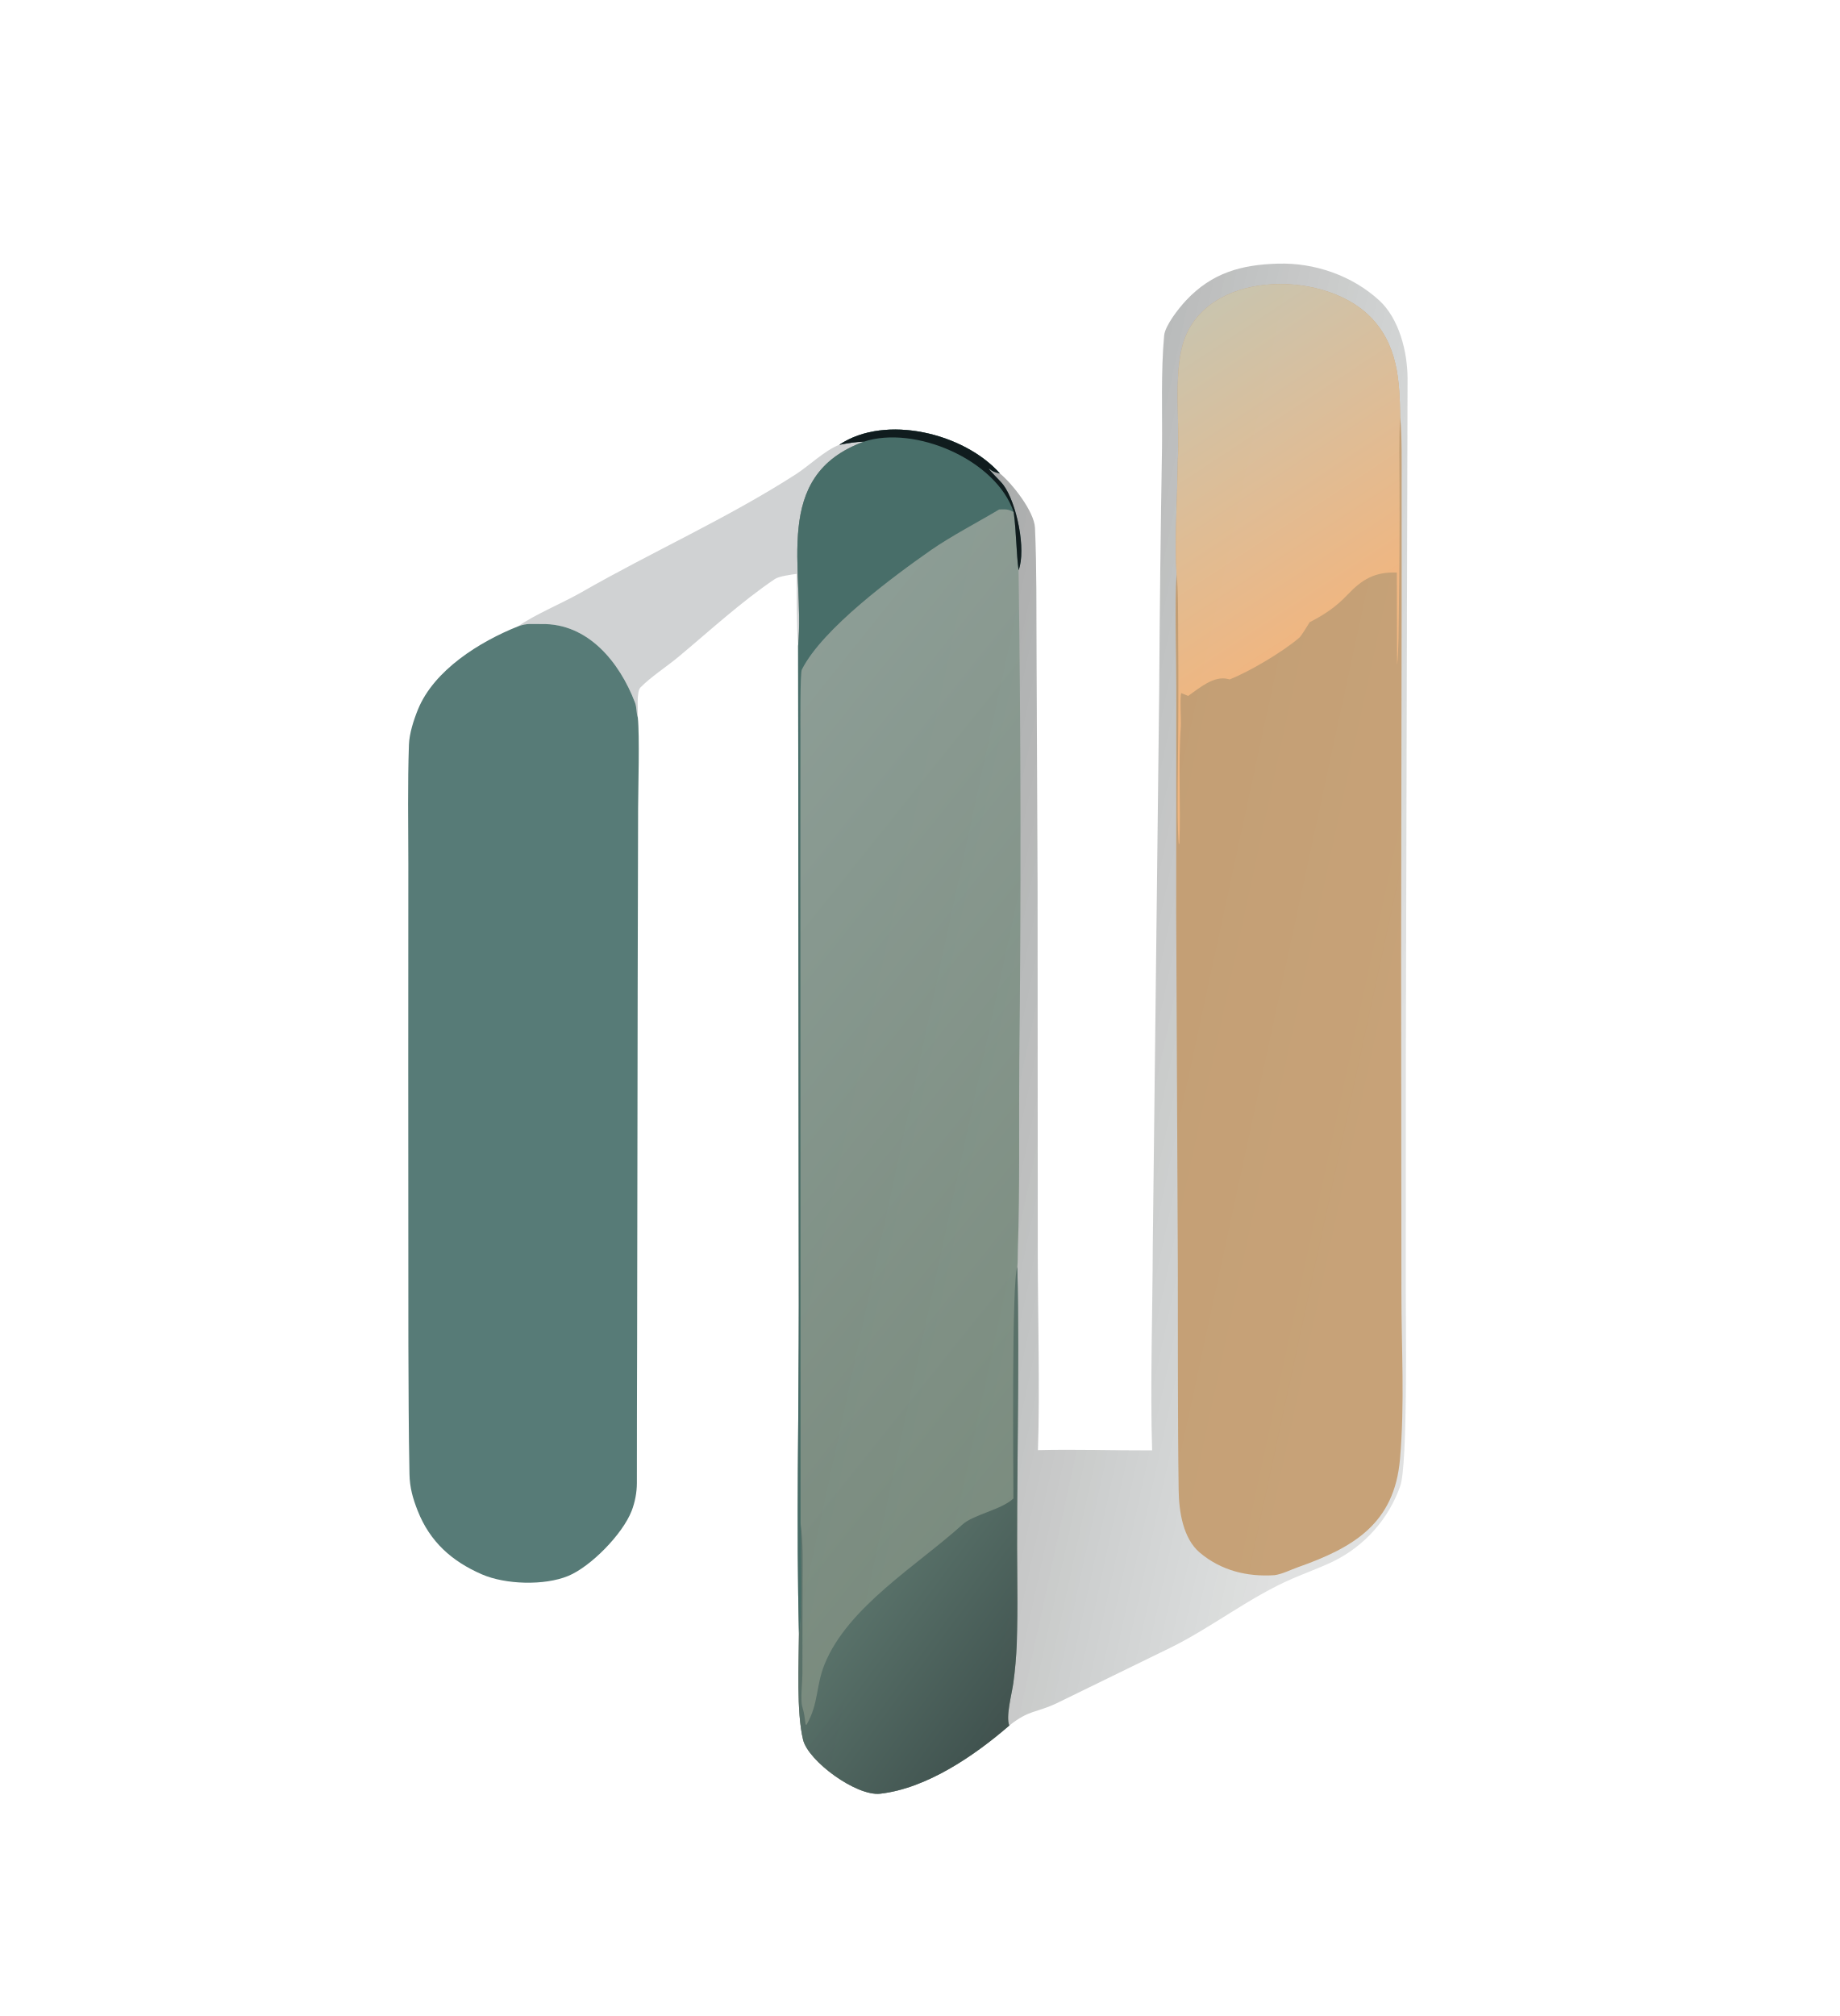
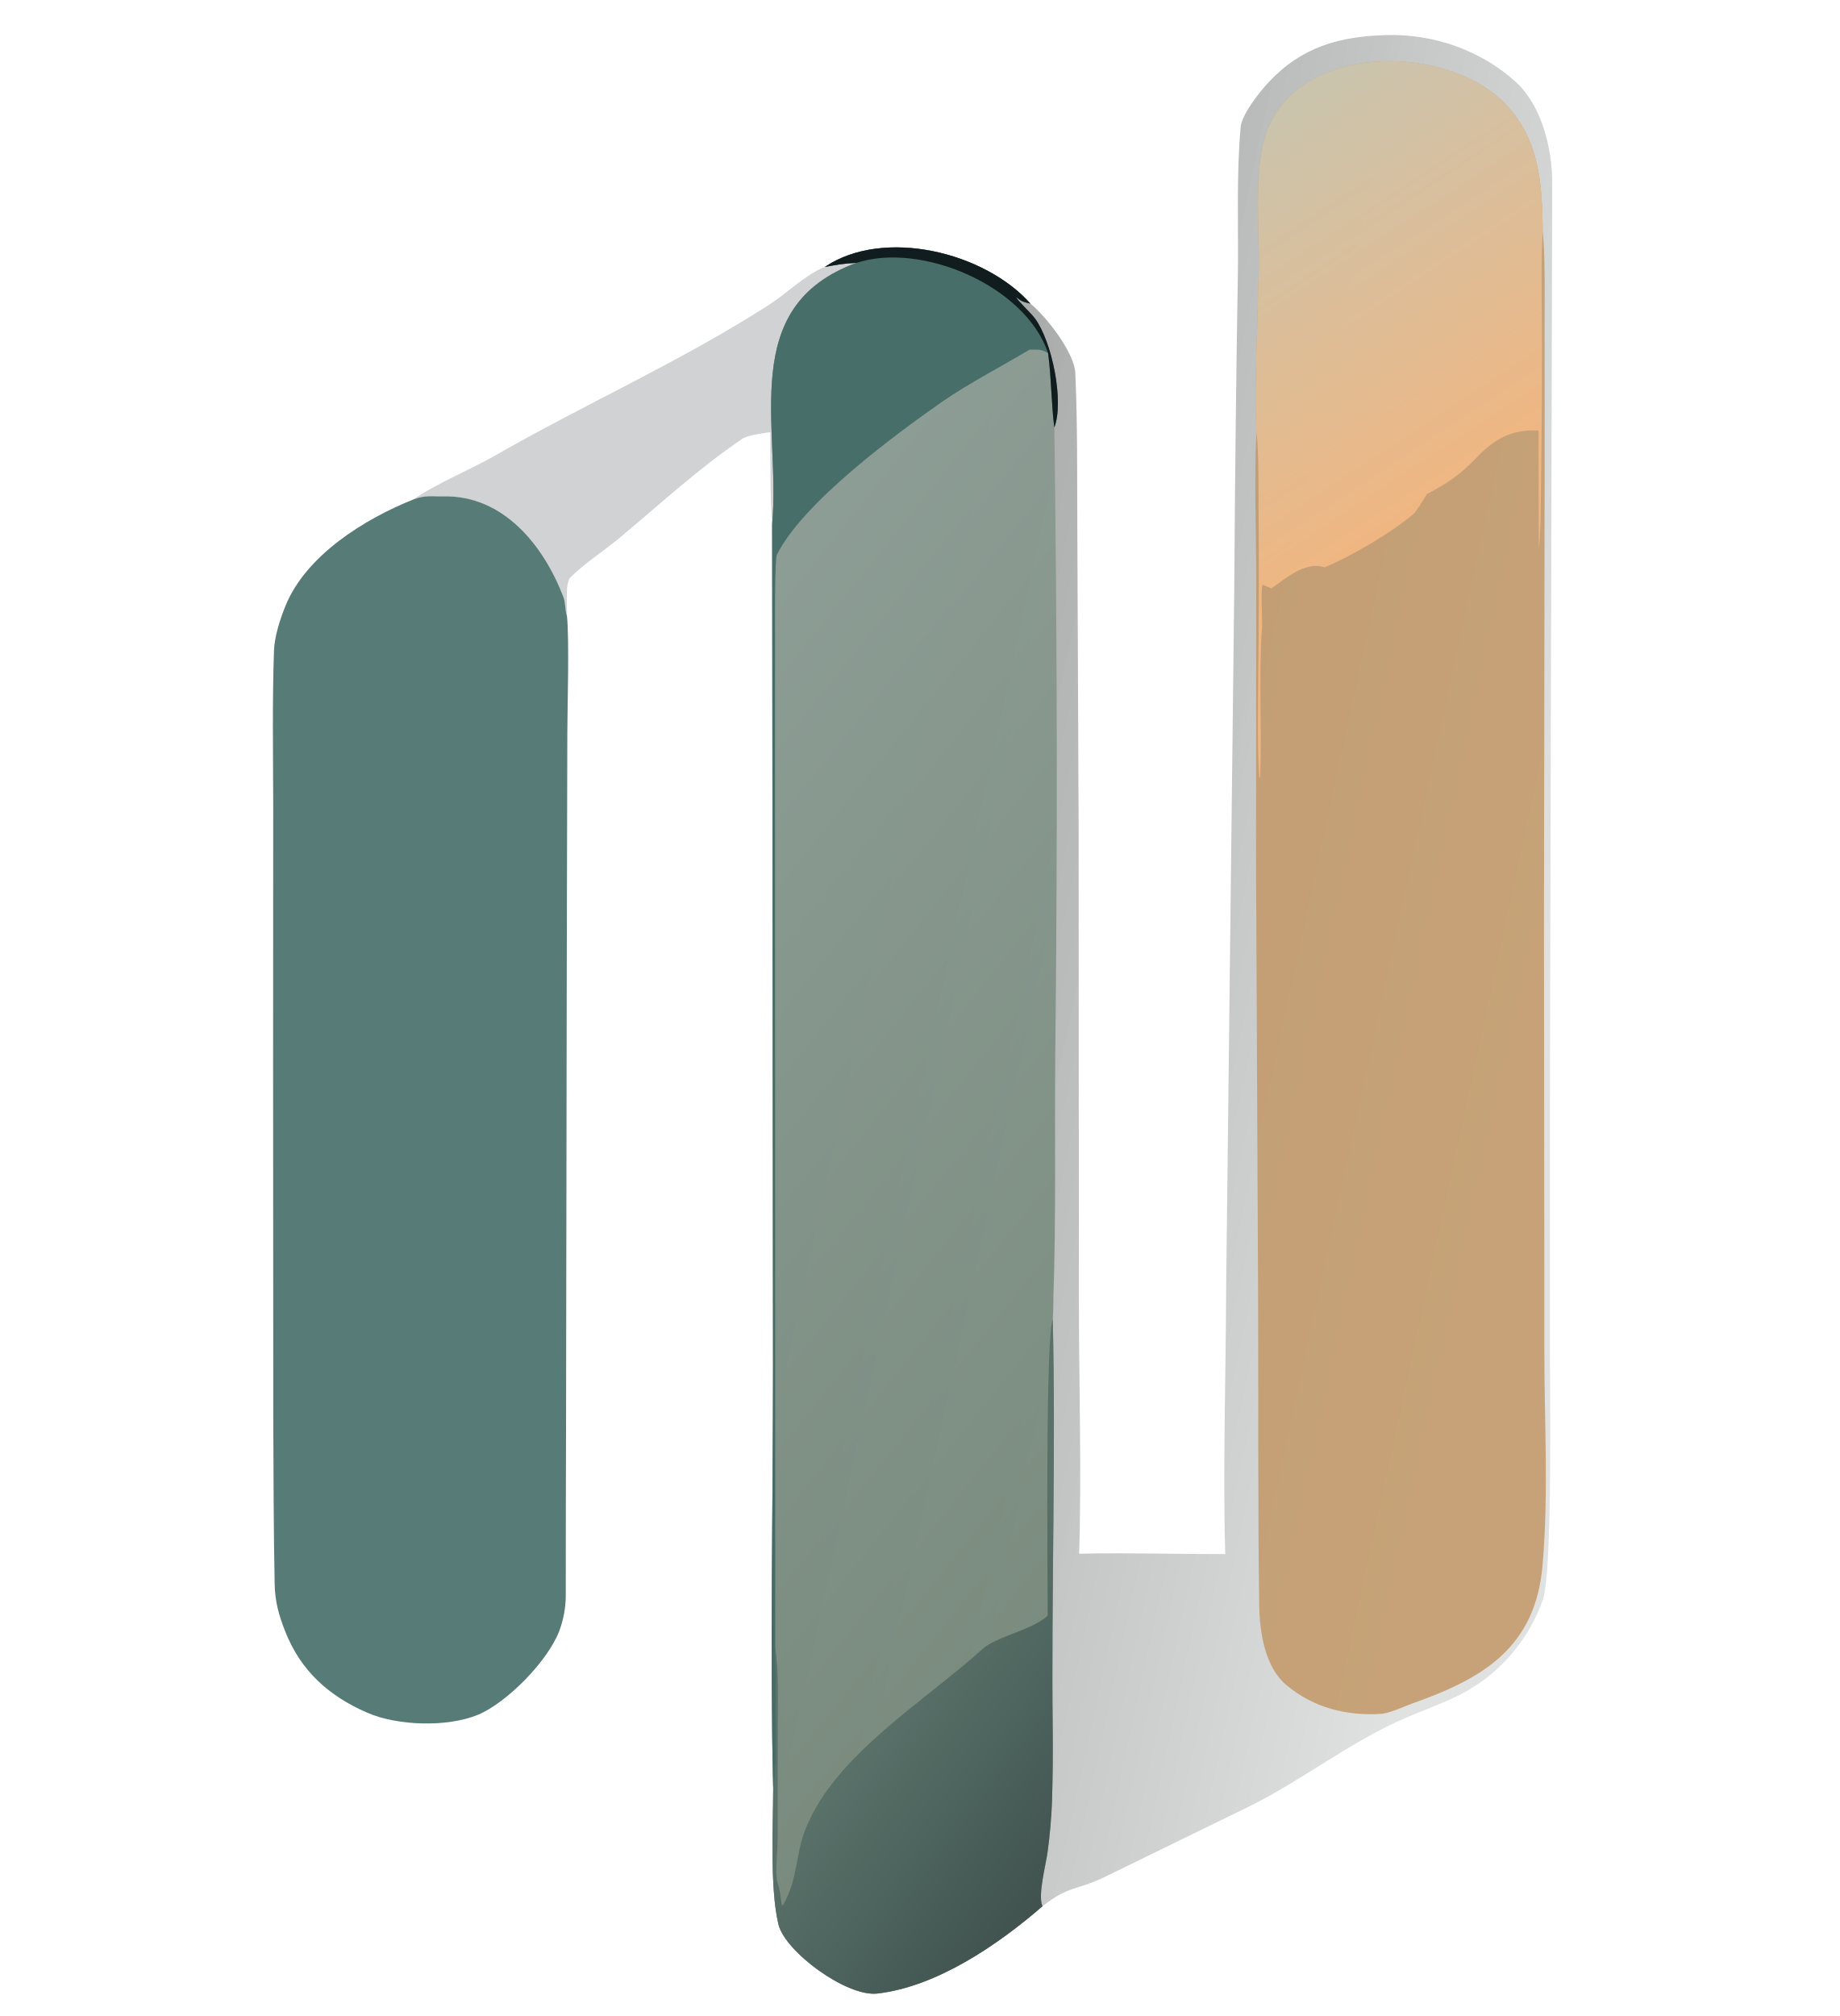
- <svg xmlns="http://www.w3.org/2000/svg" width="292" height="320" display="block" version="1.1" viewBox="0 0 1168 1280">
+ <svg xmlns="http://www.w3.org/2000/svg" width="292" height="320" display="block" version="1.1" viewBox="150 150 860 1000">
  <defs>
    <linearGradient id="d" x1="853.014" x2="739.621" y1="386.342" y2="213.925" gradientUnits="userSpaceOnUse">
      <stop class="stop0" offset="0" stop-color="#f6ba83DD" stop-opacity="1" />
      <stop class="stop1" offset="1" stop-color="#cbcab7DD" stop-opacity="1" />
    </linearGradient>
    <linearGradient id="c" x1="644.939" x2="551.717" y1="1081.54" y2="1012.71" gradientUnits="userSpaceOnUse">
      <stop class="stop0" offset="0" stop-color="#384a48DD" stop-opacity="1" />
      <stop class="stop1" offset="1" stop-color="#546d66DD" stop-opacity="1" />
    </linearGradient>
    <linearGradient id="b" x1="734.69" x2="395.79" y1="836.697" y2="564.843" gradientUnits="userSpaceOnUse">
      <stop class="stop0" offset="0" stop-color="#708475DD" stop-opacity="1" />
      <stop class="stop1" offset="1" stop-color="#899b92DD" stop-opacity="1" />
    </linearGradient>
    <linearGradient id="a" x1="563.086" x2="887.129" y1="593.187" y2="663.112" gradientUnits="userSpaceOnUse">
      <stop class="stop0" offset="0" stop-color="rgb(7 11 11 / 0.35)" />
      <stop class="stop1" offset="1" stop-color="rgb(46 55 54 / 0.15)" />
    </linearGradient>
  </defs>
  <path fill="url(#a)" d="M731.587 920.864C730.322 880.632 731.89 831.958 732.003 791.028L736.067 440.323Q736.547 362.353 737.868 284.395C738.128 261.193 737.113 236.11 739.219 213.071C739.799 206.726 748.466 195.709 753.15 190.722C769.632 173.174 788.257 168.048 811.551 167.39C834.787 166.734 858.52 174.933 875.772 190.712C888.46 202.318 893.72 223.352 893.787 240.171L892.7 671.974L892.652 818.97C892.638 838.478 893.995 929.868 889.145 943.511A84.48 84.48 0 0 1 846.638 991.346C838.407 995.298 829.349 998.563 820.907 1002.2C793.687 1013.92 769.802 1033.05 743.4 1046.08L671.18 1081.33C657.882 1087.67 653.747 1085.37 640.892 1095.58C618.888 1114.65 588.591 1135.44 558.962 1138.86C543.829 1140.61 513.249 1118.18 509.95 1104.6C505.659 1086.93 507.267 1056.06 507.325 1037.38C505.662 970.23 507.241 896.124 507.244 828.485L506.802 410.089C511.24 361.568 489.105 302.137 548.632 280.395C542.576 280.608 538.826 281.343 532.94 282.413C562.236 262.727 612.3 275.11 634.902 300.587C642.545 306.796 656.755 324.658 657.214 335.179C658.328 360.652 658.072 387.098 658.198 412.6L658.853 562.267L658.976 797.012C659.02 835.854 660.359 882.491 659.085 920.709C682.721 920.124 707.697 920.931 731.587 920.864Z" />
  <path fill="url(#b)" d="M532.94 282.413C562.236 262.727 612.3 275.11 634.902 300.587C631.603 299.854 630.52 299.556 627.892 297.422C628.237 298.822 635.074 305.155 637.073 307.82C645.645 319.251 651.725 349.117 646.788 362.027A12438 12438 0 0 1 647.243 674.572C646.924 714.022 647.661 753.455 646.342 792.895C646.219 796.573 646.351 800.806 646.013 804.427C647.603 871.974 645.231 940.406 645.987 1008.02C646.118 1019.73 645.991 1031.92 645.64 1043.62A261 261 0 0 1 643.453 1068.57C642.504 1075.52 638.52 1089.94 640.892 1095.58C618.888 1114.65 588.591 1135.44 558.962 1138.86C543.829 1140.61 513.249 1118.18 509.95 1104.6C505.659 1086.93 507.267 1056.06 507.325 1037.38C505.662 970.23 507.241 896.124 507.244 828.485L506.802 410.089C511.24 361.568 489.105 302.137 548.632 280.395C542.576 280.608 538.826 281.343 532.94 282.413Z" />
  <path fill="url(#c)" d="M643.51 951.416C643.489 933.474 642.297 812.548 646.013 804.427C647.603 871.974 645.231 940.406 645.987 1008.02C646.118 1019.73 645.991 1031.92 645.64 1043.62A261 261 0 0 1 643.453 1068.57C642.504 1075.52 638.52 1089.94 640.892 1095.58C618.888 1114.65 588.591 1135.44 558.962 1138.86C543.829 1140.61 513.249 1118.18 509.95 1104.6C505.659 1086.93 507.267 1056.06 507.325 1037.38C509.714 1031.3 508.384 976.014 508.342 967.126C510.112 979.232 509.572 994.034 509.581 1006.45L509.523 1062.84C509.496 1068.51 508.135 1079.32 509.447 1083.66C510.8 1088.14 510.905 1090.31 511.55 1094.95L512.153 1095.08C519.937 1081.47 517.978 1070.61 523.605 1056.68C538.353 1020.18 582.859 993.658 611.179 967.937C618.167 961.591 635.89 958.615 643.51 951.416Z" />
  <path fill="#3e6762DD" d="M532.94 282.413C562.236 262.727 612.3 275.11 634.902 300.587C631.603 299.854 630.52 299.556 627.892 297.422C628.237 298.822 635.074 305.155 637.073 307.82C645.645 319.251 651.725 349.117 646.788 362.027C645.295 350.736 645.378 337.856 643.696 325.176C640.243 323.095 638.52 323.422 634.482 323.444C622.674 330.566 603.731 340.486 591.326 349.149C567.924 365.494 522.243 399.073 509.138 425.173C508.009 427.421 508.252 461.489 508.247 466.022L508.222 556.423L508.342 967.126C508.384 976.014 509.714 1031.3 507.325 1037.38C505.662 970.23 507.241 896.124 507.244 828.485L506.802 410.089C511.24 361.568 489.105 302.137 548.632 280.395C542.576 280.608 538.826 281.343 532.94 282.413Z" />
  <path fill="#081013DD" d="M532.94 282.413C562.236 262.727 612.3 275.11 634.902 300.587C631.603 299.854 630.52 299.556 627.892 297.422C628.237 298.822 635.074 305.155 637.073 307.82C645.645 319.251 651.725 349.117 646.788 362.027C645.295 350.736 645.378 337.856 643.696 325.176C632.509 291.778 580.818 269.823 548.632 280.395C542.576 280.608 538.826 281.343 532.94 282.413Z" />
  <path fill="#c39868DD" d="M747.085 364.753C745.805 341.349 747.668 314.992 747.918 291.501C749.33 270.171 745.192 238.931 751.059 218.666C764.724 171.471 838.963 170.95 869.209 200.241C887.922 218.362 888.776 242.192 889.104 264.918C890.337 277.123 889.983 295.438 890.022 307.984L890.031 380.835L889.705 604.796L889.89 820.644C889.868 856.256 892.075 891.098 888.973 926.52C885.393 967.395 859.429 982.602 824.275 995.015C819.622 996.658 814.341 999.397 809.361 1000.11C791.919 1001.28 775.367 997.181 761.873 985.812C751.249 976.861 748.627 959.701 748.436 946.293C747.757 898.472 748.032 850.319 747.913 802.475L746.869 580.252L746.944 435.803C746.943 416.098 745.835 383.509 747.085 364.753Z" />
  <path fill="url(#d)" d="M747.085 364.753C745.805 341.349 747.668 314.992 747.918 291.501C749.33 270.171 745.192 238.931 751.059 218.666C764.724 171.471 838.963 170.95 869.209 200.241C887.922 218.362 888.776 242.192 889.104 264.918C888.187 277.699 888.671 294.995 888.671 308.288Q888.848 347.843 888.266 387.395C888.082 397.223 888.225 413.184 887.135 422.307L887 363.519C873.122 362.981 864.913 367.785 855.536 377.72C848.341 385.342 840.992 390.253 831.638 395.048C830.519 396.904 826.316 403.792 825.022 404.898C814.221 414.132 793.599 426.249 780.832 431.396L779.765 431.116C770.777 428.838 761.753 436.75 754.473 441.865L750.067 440.042C749.053 442.927 750.095 457.22 749.793 461.475C748.067 485.81 749.867 511.867 748.882 535.859L748.486 535.623L748.665 537.756C747.389 526.208 747.852 499.186 747.936 486.907Q748.458 445.272 748.124 403.636C748.061 394.915 748.255 372.54 747.085 364.753Z" />
  <path fill="#3e6762DD" d="M328.993 397.673C334.905 395.499 337.868 396.331 343.811 396.212C373.54 395.619 393.5 420.656 403.212 446.051C404.4 449.158 403.969 452.508 405.01 455.611C406.223 466.891 405.238 500.695 405.191 513.024L404.916 627.86L404.566 853.84C404.427 883.092 404.459 912.421 404.415 941.676C404.406 947.533 403.201 953.798 401.115 959.212C395.397 974.049 375.11 994.698 360.778 1000.61C345.707 1006.83 321.008 1006.12 305.981 999.584C286.935 991.299 273.003 978.937 265.222 959.191C262.108 951.291 260.189 944.498 260.012 935.927C259.444 908.416 259.456 880.55 259.317 853.054L259.233 678.435L259.287 548.276C259.225 523.239 258.799 497.8 259.673 472.784C259.919 465.72 262.683 457.139 265.383 450.502C275.579 425.433 304.617 407.383 328.993 397.673Z" />
  <path fill="#232f3036" d="M532.94 282.413C538.826 281.343 542.576 280.608 548.632 280.395C489.105 302.137 511.24 361.568 506.802 410.089C505.743 396.465 505.988 378.362 505.839 364.356C502.341 364.872 494.696 365.834 492.032 367.637C470.441 382.253 450.898 400.297 430.864 417.011C423.6 423.071 413.101 429.872 406.677 436.499C403.975 439.287 405.24 451.218 405.01 455.611C403.969 452.508 404.4 449.158 403.212 446.051C393.5 420.656 373.54 395.619 343.811 396.212C337.868 396.331 334.905 395.499 328.993 397.673C338.793 390.576 357.965 382.518 369.002 376.177C413.966 350.344 461.548 329.292 505.263 301.192C513.726 295.752 523.844 285.877 532.94 282.413Z" />
  <g id="_zga4swmw" pointer-events="none" style="mix-blend-mode:multiply">
    <rect width="100%" height="100%" fill="url(#_lja6gqwu)" />
  </g>
</svg>
